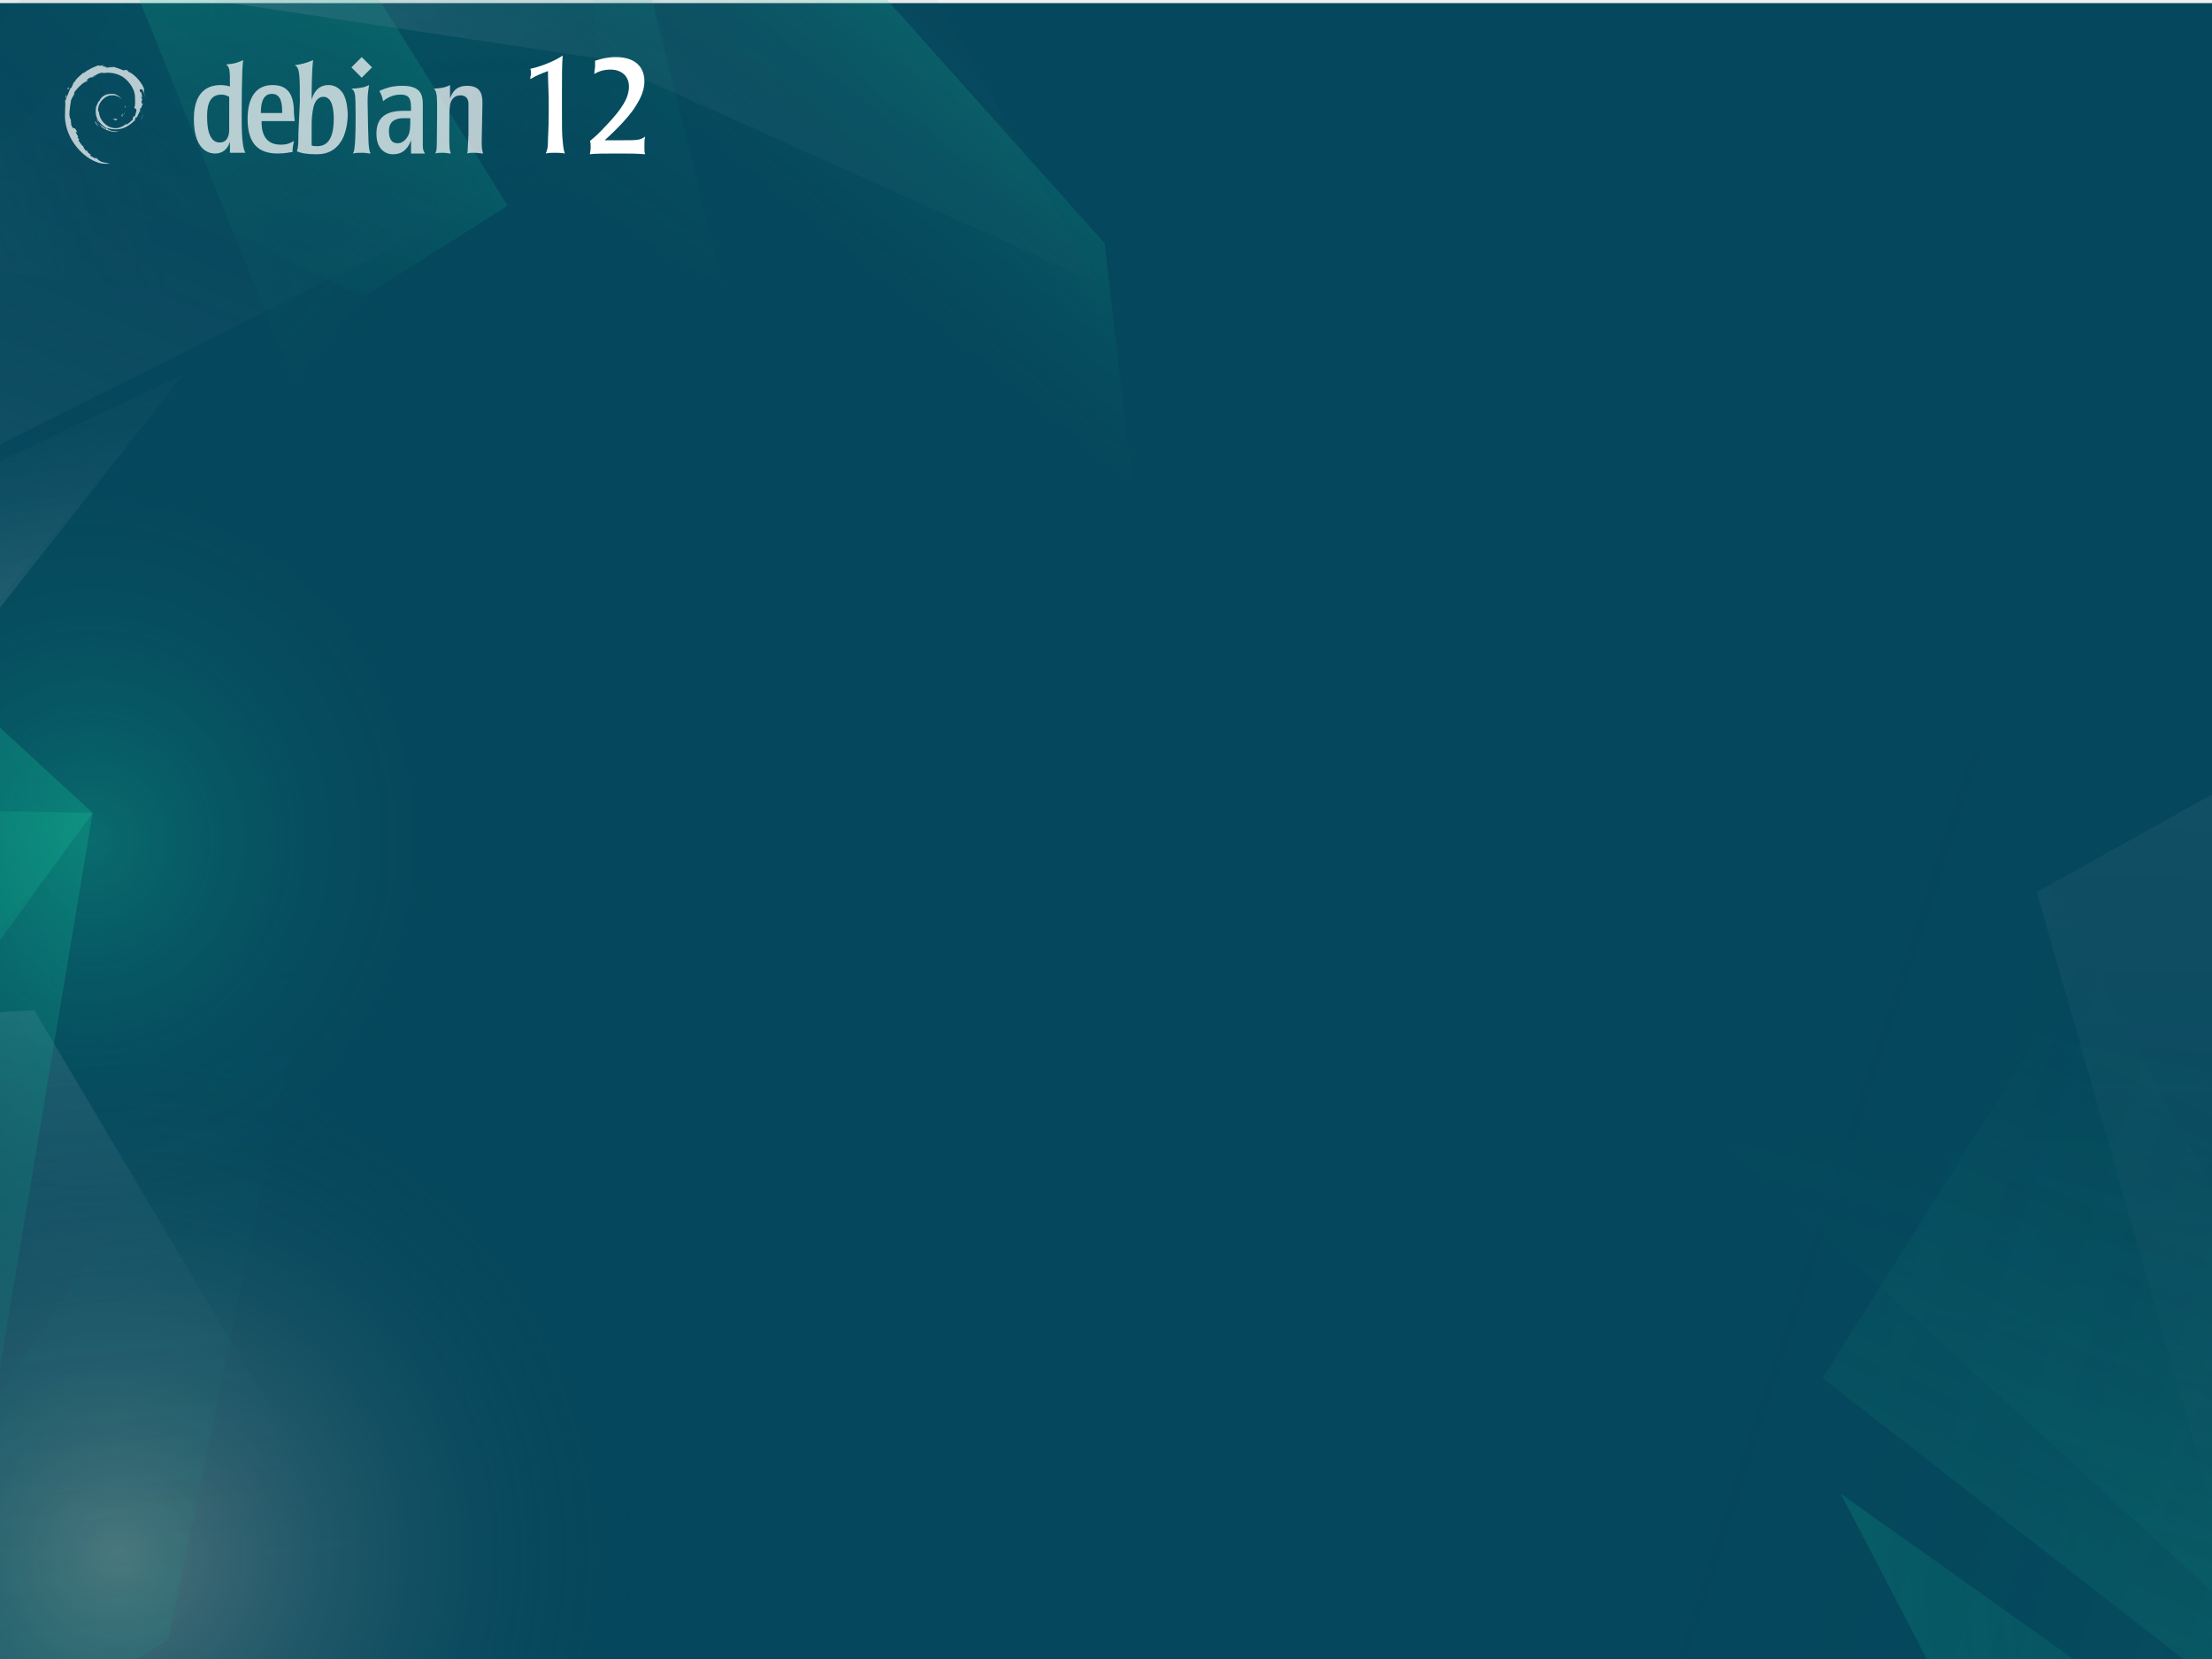
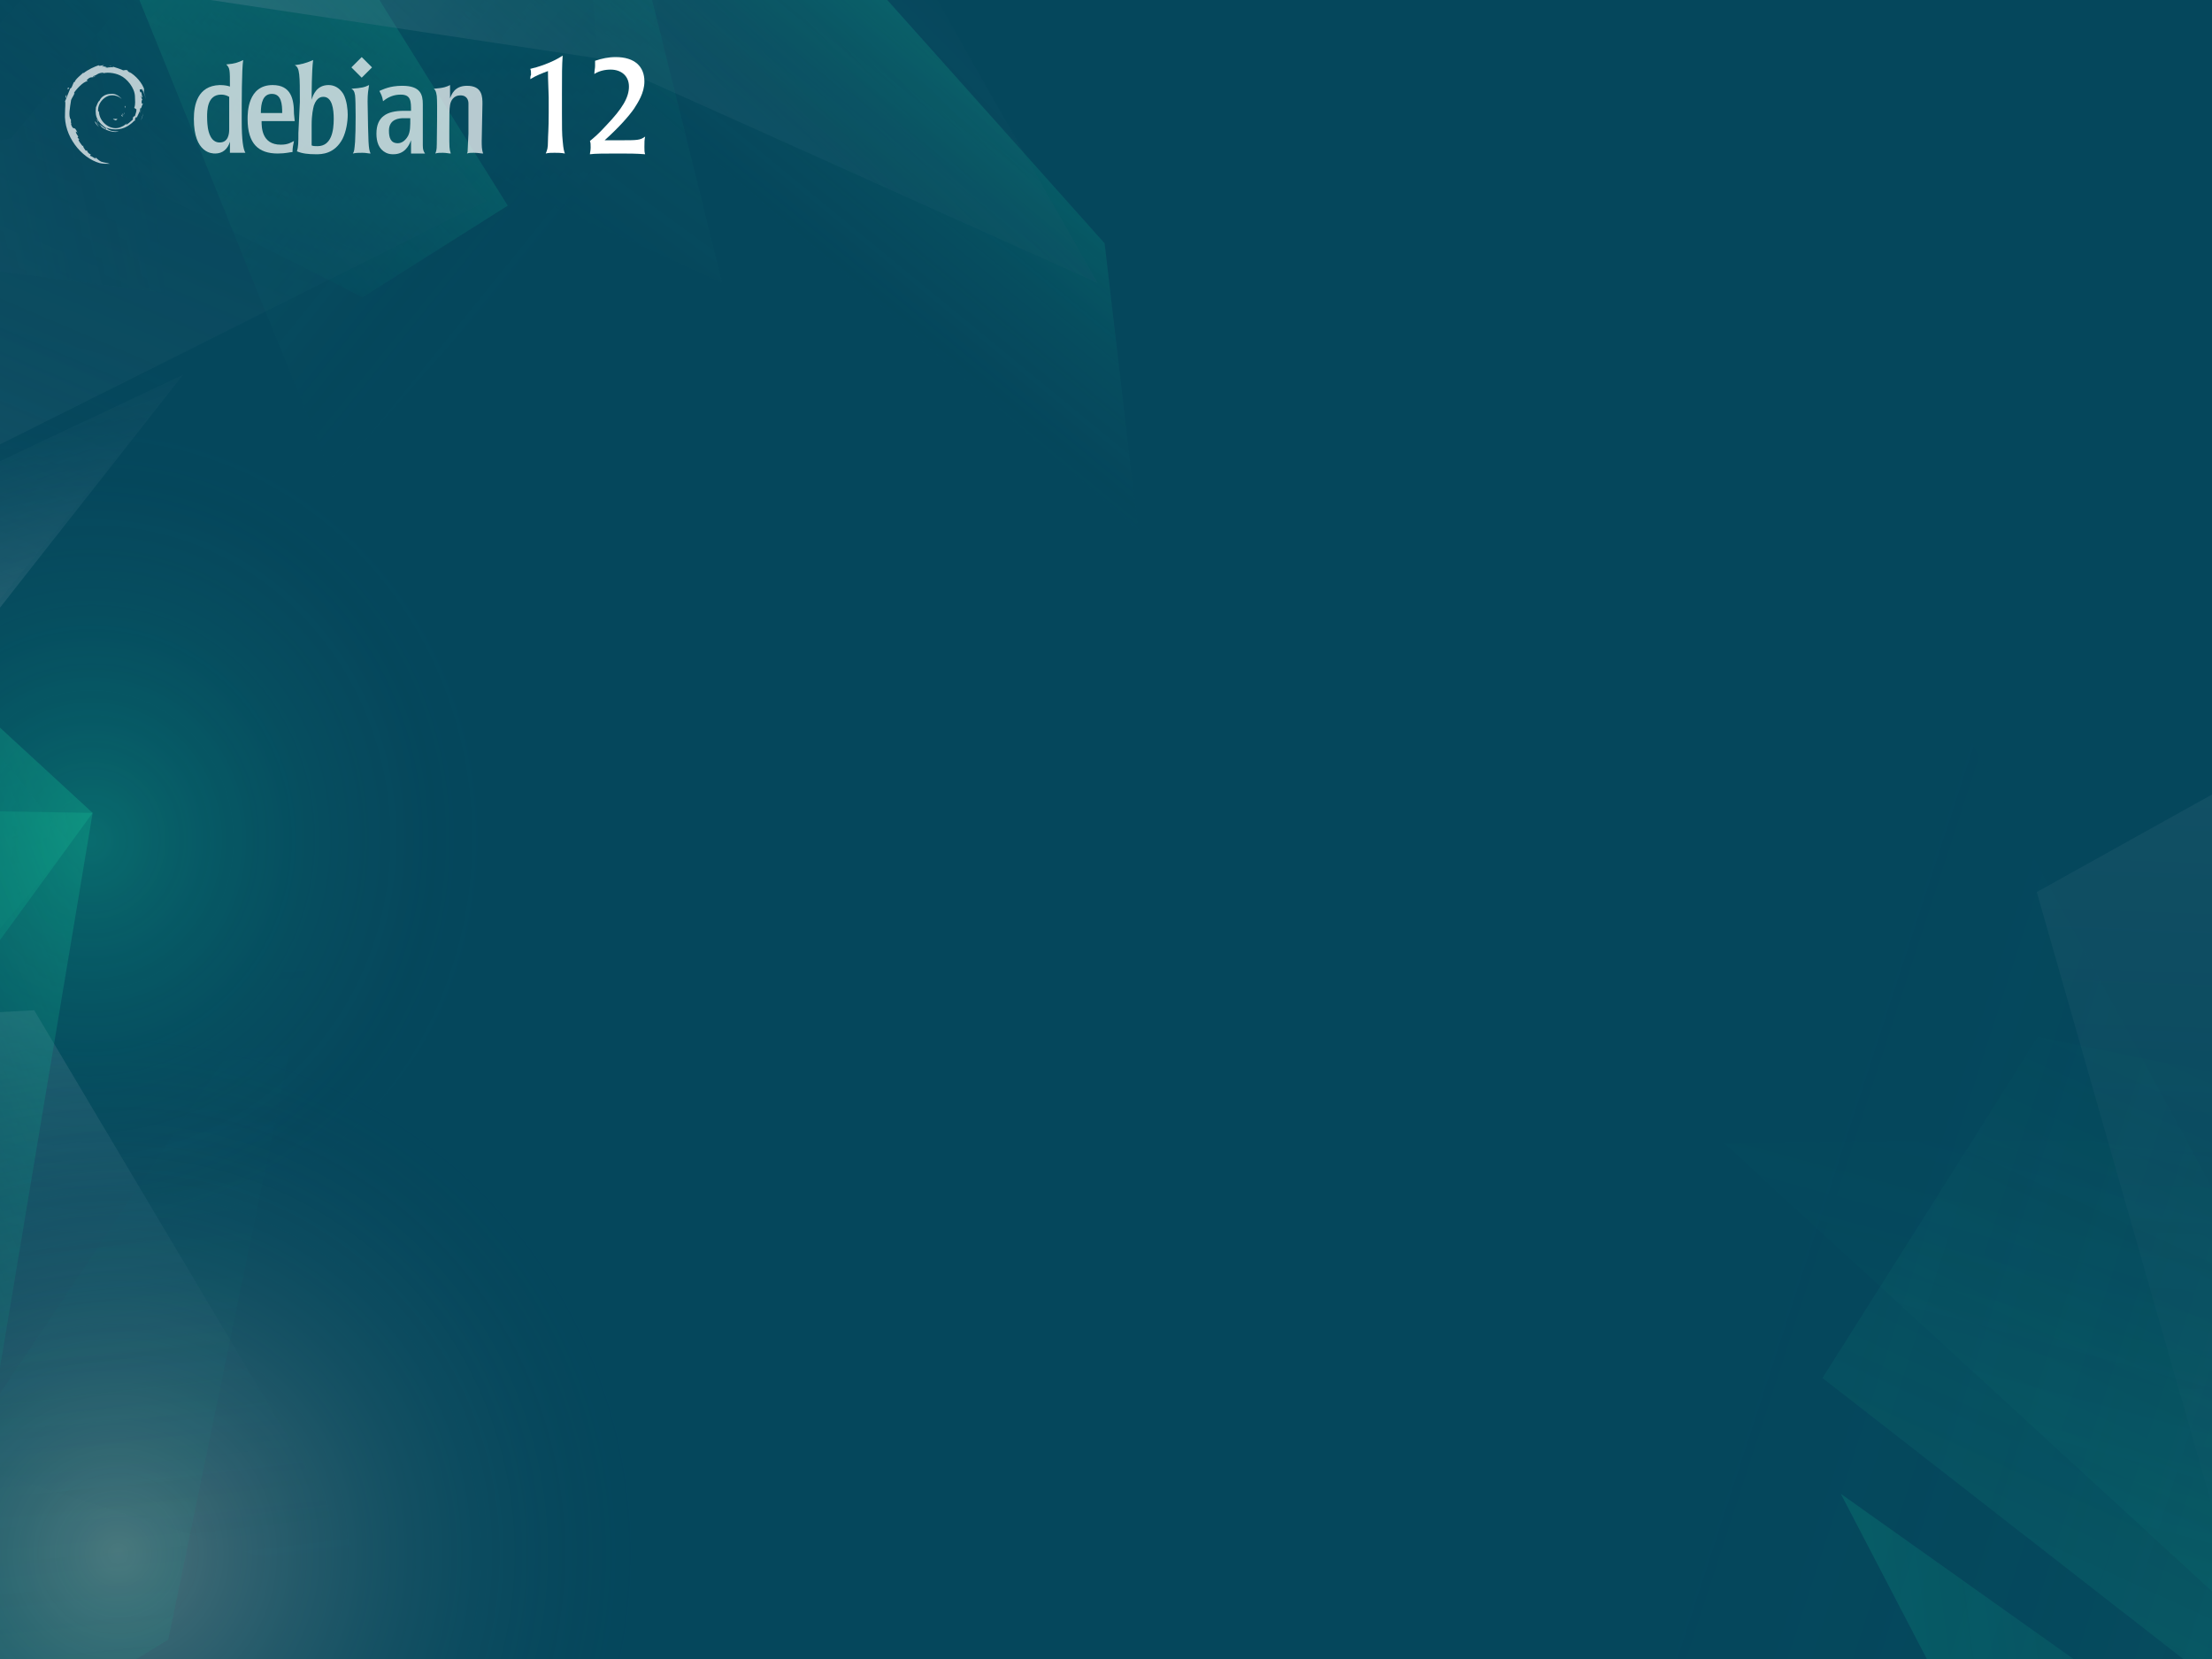
<svg xmlns="http://www.w3.org/2000/svg" xmlns:xlink="http://www.w3.org/1999/xlink" version="1.1" id="Calque_1" x="0px" y="0px" viewBox="0 0 640 480" xml:space="preserve" width="640" height="480">
  <defs id="defs299">
	
	
	
	
	
	
	
	
	
	
</defs>
  <style type="text/css" id="style2">
	.st0{clip-path:url(#SVGID_00000071542680988731292510000018439444353402814855_);fill:#05475C;}
	
		.st1{opacity:0.34;clip-path:url(#SVGID_00000085243690974273077900000011262416615712914086_);fill:url(#SVGID_00000072263354255047025890000013102887253426642863_);enable-background:new    ;}
	.st2{opacity:0.62;clip-path:url(#SVGID_00000139263100654146983480000006272638575328240532_);}
	.st3{opacity:0.34;fill:url(#SVGID_00000045611204893073885370000013269894862223475083_);enable-background:new    ;}
	.st4{opacity:0.34;fill:url(#SVGID_00000054236302322912223680000011333075200813354640_);enable-background:new    ;}
	.st5{opacity:0.34;fill:url(#SVGID_00000158735472467642101810000000793218095674454194_);enable-background:new    ;}
	.st6{opacity:0.34;fill:url(#SVGID_00000054970471622626129120000008582124000012569240_);enable-background:new    ;}
	.st7{opacity:0.34;fill:url(#SVGID_00000045617802322581885590000017117540530357481360_);enable-background:new    ;}
	.st8{opacity:0.34;fill:url(#SVGID_00000124133830351364159410000008068205573473757342_);enable-background:new    ;}
	.st9{opacity:0.34;fill:url(#SVGID_00000051346993954363826760000011407196415412533382_);enable-background:new    ;}
	.st10{opacity:0.34;fill:url(#SVGID_00000063623669021493640110000018074073609943828114_);enable-background:new    ;}
	.st11{opacity:0.34;fill:url(#SVGID_00000138556549459028127130000003696275348898269369_);enable-background:new    ;}
	.st12{opacity:0.34;fill:url(#SVGID_00000060004861970399718470000002238426018333512604_);enable-background:new    ;}
	.st13{opacity:0.34;fill:url(#SVGID_00000157994359395559826260000002190328101612711833_);enable-background:new    ;}
	.st14{opacity:0.34;fill:url(#SVGID_00000181060483116497177010000001648719923621255096_);enable-background:new    ;}
	.st15{opacity:0.34;fill:url(#SVGID_00000142167235154887979020000015085480388107477919_);enable-background:new    ;}
	.st16{opacity:0.34;fill:url(#SVGID_00000116947656910957083370000005132929159132619418_);enable-background:new    ;}
	.st17{opacity:0.34;fill:url(#SVGID_00000134969063157967053530000008838084406334665614_);enable-background:new    ;}
	
		.st18{opacity:0.12;clip-path:url(#SVGID_00000120519090003817143430000014751369527957968025_);fill:url(#SVGID_00000011004778891925810190000008121571088870855059_);enable-background:new    ;}
	
		.st19{opacity:0.12;clip-path:url(#SVGID_00000106111662013024606810000002717633970611550118_);fill:url(#SVGID_00000153683716182026096470000000023037524271700882_);enable-background:new    ;}
	
		.st20{opacity:0.12;clip-path:url(#SVGID_00000183956590612873169660000011894962313201843359_);fill:url(#SVGID_00000147220390516172396170000012946237539661199800_);enable-background:new    ;}
	
		.st21{opacity:0.12;clip-path:url(#SVGID_00000178191628775191767390000013712267012513785221_);fill:url(#SVGID_00000106146033874241472050000009689421648898431387_);enable-background:new    ;}
	
		.st22{opacity:0.12;clip-path:url(#SVGID_00000115510380845737719310000014559970347469282492_);fill:url(#SVGID_00000154425343835058534630000004520284171995681201_);enable-background:new    ;}
	
		.st23{opacity:0.12;clip-path:url(#SVGID_00000140704734525756634240000016841742932993985411_);fill:url(#SVGID_00000085238650639896445010000005588782577886782651_);enable-background:new    ;}
	.st24{clip-path:url(#SVGID_00000139981739315308956980000010868997781734064258_);}
	.st25{opacity:0.71;}
	.st26{fill:#FFFFFF;}
</style>
-   <g id="g12">
+   <g id="g12" transform="matrix(1,0,0,1.002021,0,-0.9811901)">
    <defs id="defs5">
      <rect id="SVGID_1_" y="0" width="640" height="484.6" x="0" />
    </defs>
    <clipPath id="SVGID_00000165221556703780916170000010866235547332093090_">
      <use xlink:href="#SVGID_1_" style="overflow:visible" id="use7" x="0" y="0" width="100%" height="100%" />
    </clipPath>
    <rect y="0.9" style="fill:#05475c" width="640" height="484.6" clip-path="url(#SVGID_00000165221556703780916170000010866235547332093090_)" id="rect10" x="0" />
  </g>
  <g id="g27">
    <defs id="defs15">
      <rect id="SVGID_00000069388754183686928800000004629736924644173729_" y="0" width="640" height="483.7" x="0" />
    </defs>
    <clipPath id="SVGID_00000155132189810832442100000017548490820549518009_">
      <use xlink:href="#SVGID_00000069388754183686928800000004629736924644173729_" style="overflow:visible" id="use17" x="0" y="0" width="100%" height="100%" />
    </clipPath>
    <radialGradient id="SVGID_00000051382217558699162500000002818355917924127389_" cx="67.32" cy="10279.84" r="301.8" gradientTransform="matrix(0.5,0,0,0.5,0.5399,-4690.42)" gradientUnits="userSpaceOnUse">
      <stop offset="0" style="stop-color:#DAC9BA" id="stop20" />
      <stop offset="1" style="stop-color:#05475C;stop-opacity:0" id="stop22" />
    </radialGradient>
    <circle style="opacity:0.34;fill:url(#SVGID_00000051382217558699162500000002818355917924127389_);enable-background:new" cx="34.2" cy="449.5" r="150.9" clip-path="url(#SVGID_00000155132189810832442100000017548490820549518009_)" id="circle25" />
  </g>
  <g id="g142">
    <defs id="defs30">
      <rect id="SVGID_00000124148156101187928870000002935036004658084790_" y="0" width="640" height="483.7" x="0" />
    </defs>
    <clipPath id="SVGID_00000009557460816904590930000007797994413251903375_">
      <use xlink:href="#SVGID_00000124148156101187928870000002935036004658084790_" style="overflow:visible" id="use32" x="0" y="0" width="100%" height="100%" />
    </clipPath>
    <g style="opacity:0.62" clip-path="url(#SVGID_00000009557460816904590930000007797994413251903375_)" id="g140">
      <radialGradient id="SVGID_00000070817965774873609210000009896994520112849083_" cx="-1719.893" cy="5956.866" r="113.8" gradientTransform="matrix(0.8642,0.5228,-0.5025,0.9115,4505.902,-4287.307)" gradientUnits="userSpaceOnUse">
        <stop offset="0" style="stop-color:#18F5B0" id="stop35" />
        <stop offset="1" style="stop-color:#05475C;stop-opacity:0" id="stop37" />
      </radialGradient>
      <ellipse style="opacity:0.34;fill:url(#SVGID_00000070817965774873609210000009896994520112849083_);enable-background:new" cx="26.8" cy="237.4" rx="113.8" ry="119.2" id="ellipse40" />
      <linearGradient id="SVGID_00000101795260509640636020000012437242171126501814_" gradientUnits="userSpaceOnUse" x1="2583.596" y1="-454.256" x2="2712.896" y2="-454.256" gradientTransform="matrix(-0.7151,0.699,-0.5383,-0.5506,1717.192,-2081.85)">
        <stop offset="0" style="stop-color:#18F5B0" id="stop42" />
        <stop offset="1" style="stop-color:#05475C;stop-opacity:0" id="stop44" />
      </linearGradient>
      <polygon style="opacity:0.34;fill:url(#SVGID_00000101795260509640636020000012437242171126501814_);enable-background:new" points="104.9,86 -16.5,24.6 56,-86.2 146.9,59.5 " id="polygon47" />
      <linearGradient id="SVGID_00000106859585145232098850000002955945112293633935_" gradientUnits="userSpaceOnUse" x1="178.072" y1="3684.518" x2="356.278" y2="3684.518" gradientTransform="matrix(0.7774,0.629,-0.629,0.7774,2201.909,-3021.494)">
        <stop offset="0" style="stop-color:#18F5B0" id="stop49" />
        <stop offset="1" style="stop-color:#05475C;stop-opacity:0" id="stop51" />
      </linearGradient>
      <polygon style="opacity:0.34;fill:url(#SVGID_00000106859585145232098850000002955945112293633935_);enable-background:new" points="118.4,-54.5 196.9,-28.1 181.1,42.5 96.2,138.1 39,-3.3 56,-86.2 " id="polygon54" />
      <linearGradient id="SVGID_00000169530912143375906700000000621875339329320109_" gradientUnits="userSpaceOnUse" x1="-6531.374" y1="1569.223" x2="-6201.43" y2="1569.223" gradientTransform="matrix(0.3915,-0.9202,0.9202,0.3915,1042.983,-6363.4)">
        <stop offset="0" style="stop-color:#AABDCB" id="stop56" />
        <stop offset="1" style="stop-color:#05475C;stop-opacity:0" id="stop58" />
      </linearGradient>
      <polygon style="opacity:0.34;fill:url(#SVGID_00000169530912143375906700000000621875339329320109_);enable-background:new" points="140.7,58.2 -175.4,216.3 -63.2,75.8 49,-46.8 " id="polygon61" />
      <linearGradient id="SVGID_00000045578667995824677480000012118072077176775348_" gradientUnits="userSpaceOnUse" x1="6759.1" y1="1273.737" x2="6901.831" y2="1273.737" gradientTransform="matrix(-0.3483,0.5724,-0.7648,-0.6285,3595.49,-3079.323)">
        <stop offset="0" style="stop-color:#18F5B0" id="stop63" />
        <stop offset="1" style="stop-color:#05475C;stop-opacity:0" id="stop65" />
      </linearGradient>
      <polygon style="opacity:0.34;fill:url(#SVGID_00000045578667995824677480000012118072077176775348_);enable-background:new" points="162.5,-105.5 319.6,70.4 329.3,153.4 173,16.9 " id="polygon68" />
      <linearGradient id="SVGID_00000132079007386204810610000001991809070636413312_" gradientUnits="userSpaceOnUse" x1="-3473.512" y1="1871.917" x2="-3272.817" y2="1871.917" gradientTransform="matrix(0.7151,-0.699,0.699,0.7151,1303.797,-3678.475)">
        <stop offset="0" style="stop-color:#AABDCB" id="stop70" />
        <stop offset="1" style="stop-color:#05475C;stop-opacity:0" id="stop72" />
      </linearGradient>
      <polygon style="opacity:0.34;fill:url(#SVGID_00000132079007386204810610000001991809070636413312_);enable-background:new" points="200,-125.7 317.6,81.9 173,16.9 39,-3.3 107.6,-47.4 " id="polygon75" />
      <linearGradient id="SVGID_00000165940415883816199490000002652170903267179168_" gradientUnits="userSpaceOnUse" x1="4172.024" y1="945.669" x2="4326.376" y2="945.669" gradientTransform="matrix(-0.5898,0.8076,-0.8076,-0.5898,3412.541,-2898.332)">
        <stop offset="0" style="stop-color:#18F5B0" id="stop77" />
        <stop offset="1" style="stop-color:#05475C;stop-opacity:0" id="stop79" />
      </linearGradient>
      <polygon style="opacity:0.34;fill:url(#SVGID_00000165940415883816199490000002652170903267179168_);enable-background:new" points="209,81.9 154.1,56.9 3.2,-30.7 162.5,-105.5 " id="polygon82" />
      <linearGradient id="SVGID_00000079460277199837384410000007256434529950953905_" gradientUnits="userSpaceOnUse" x1="-5700.852" y1="-3731.878" x2="-5460.108" y2="-3731.878" gradientTransform="matrix(-0.2682,-0.9634,1.0501,-0.2924,2347.929,-6172.313)">
        <stop offset="0" style="stop-color:#18F5B0" id="stop84" />
        <stop offset="1" style="stop-color:#05475C;stop-opacity:0" id="stop86" />
      </linearGradient>
      <polygon style="opacity:0.34;fill:url(#SVGID_00000079460277199837384410000007256434529950953905_);enable-background:new" points="-134,300.3 -44.9,162 20.4,244.3 -142.9,439.2 " id="polygon89" />
      <linearGradient id="SVGID_00000096769642374833351560000001367799226074404744_" gradientUnits="userSpaceOnUse" x1="5079.205" y1="-3976.731" x2="5331.474" y2="-3976.731" gradientTransform="matrix(-0.9257,0.3783,-0.3783,-0.9257,3221.536,-5374.097)">
        <stop offset="0" style="stop-color:#18F5B0" id="stop91" />
        <stop offset="1" style="stop-color:#05475C;stop-opacity:0" id="stop93" />
      </linearGradient>
      <polygon style="opacity:0.34;fill:url(#SVGID_00000096769642374833351560000001367799226074404744_);enable-background:new" points="-63.8,359.6 -137.5,401 -195.5,358.1 -215.7,220.3 -17.3,194.6 26.8,235.2 " id="polygon96" />
      <linearGradient id="SVGID_00000029728178370301967340000011235284565816107184_" gradientUnits="userSpaceOnUse" x1="-9159.013" y1="-5494.31" x2="-8863.603" y2="-5494.31" gradientTransform="matrix(-0.2347,-0.2596,0.879,-0.2953,2621.828,-3787.293)">
        <stop offset="0" style="stop-color:#AABDCB" id="stop98" />
        <stop offset="1" style="stop-color:#05475C;stop-opacity:0" id="stop100" />
      </linearGradient>
      <polygon style="opacity:0.34;fill:url(#SVGID_00000029728178370301967340000011235284565816107184_);enable-background:new" points="-16.5,196.8 -192.8,291.1 -175.4,216.3 53,108.4 " id="polygon103" />
      <linearGradient id="SVGID_00000161595143950144110780000017925993887690476720_" gradientUnits="userSpaceOnUse" x1="5745.105" y1="2944.087" x2="6341.534" y2="2944.087" gradientTransform="matrix(0.1765,0.3022,-0.9209,0.1087,1598.376,-1774.405)">
        <stop offset="0" style="stop-color:#AABDCB" id="stop105" />
        <stop offset="1" style="stop-color:#05475C;stop-opacity:0" id="stop107" />
      </linearGradient>
      <polygon style="opacity:0.34;fill:url(#SVGID_00000161595143950144110780000017925993887690476720_);enable-background:new" points="-134,300.3 9.9,292.3 110.4,461.4 -145.2,381 " id="polygon110" />
      <linearGradient id="SVGID_00000083799099488186877740000001427691366751589030_" gradientUnits="userSpaceOnUse" x1="-6531.374" y1="1531.231" x2="-6342.674" y2="1531.231" gradientTransform="matrix(0.3915,-0.9202,0.9202,0.3915,1042.983,-6363.4)">
        <stop offset="0" style="stop-color:#AABDCB" id="stop112" />
        <stop offset="1" style="stop-color:#05475C;stop-opacity:0" id="stop114" />
      </linearGradient>
      <polygon style="opacity:0.34;fill:url(#SVGID_00000083799099488186877740000001427691366751589030_);enable-background:new" points="53,108.4 -17.3,194.6 -175.4,216.3 -126.2,62.5 " id="polygon117" />
      <radialGradient id="SVGID_00000062186679139829515360000008929432546328608678_" cx="-3802.375" cy="-2018.922" r="119.51" gradientTransform="matrix(1,0,0,-1,0,-3076.84)" gradientUnits="userSpaceOnUse">
        <stop offset="0" style="stop-color:#18F5B0" id="stop119" />
        <stop offset="1" style="stop-color:#05475C;stop-opacity:0" id="stop121" />
      </radialGradient>
      <ellipse style="opacity:0.34;fill:url(#SVGID_00000062186679139829515360000008929432546328608678_);enable-background:new" cx="96.2" cy="13.7" rx="119.5" ry="125.2" id="ellipse124" />
      <linearGradient id="SVGID_00000024690754393631733010000011044239768892776096_" gradientUnits="userSpaceOnUse" x1="5079.205" y1="-4032.742" x2="5272.642" y2="-4032.742" gradientTransform="matrix(-0.9257,0.3783,-0.3783,-0.9257,3221.536,-5374.097)">
        <stop offset="0" style="stop-color:#18F5B0" id="stop126" />
        <stop offset="1" style="stop-color:#05475C;stop-opacity:0" id="stop128" />
      </linearGradient>
      <polygon style="opacity:0.34;fill:url(#SVGID_00000024690754393631733010000011044239768892776096_);enable-background:new" points="-63.8,359.6 -127,370.2 -147.1,232.3 26.8,235.2 -5.4,428 " id="polygon131" />
      <linearGradient id="SVGID_00000050656969083910025690000008598441663246236579_" gradientUnits="userSpaceOnUse" x1="-2724.929" y1="3967.876" x2="-2549.892" y2="3967.876" gradientTransform="matrix(0.9797,-0.2004,0.2004,0.9797,1750.778,-4358.549)">
        <stop offset="0" style="stop-color:#AABDCB" id="stop133" />
        <stop offset="1" style="stop-color:#05475C;stop-opacity:0" id="stop135" />
      </linearGradient>
      <polygon style="opacity:0.34;fill:url(#SVGID_00000050656969083910025690000008598441663246236579_);enable-background:new" points="47.6,84.7 -126.2,62.5 3.2,40 39,-3.3 " id="polygon138" />
    </g>
  </g>
  <g id="g157">
    <defs id="defs145">
      <rect id="SVGID_00000031195912240633887000000004079428614401632700_" y="0" width="640" height="483.7" x="0" />
    </defs>
    <clipPath id="SVGID_00000151507511927978965780000002387878401372756407_">
      <use xlink:href="#SVGID_00000031195912240633887000000004079428614401632700_" style="overflow:visible" id="use147" x="0" y="0" width="100%" height="100%" />
    </clipPath>
    <linearGradient id="SVGID_00000033359048294171688790000000775581327429353636_" gradientUnits="userSpaceOnUse" x1="-6938.33" y1="1131.651" x2="-6649.232" y2="1131.651" gradientTransform="matrix(0.4172,-0.9088,0.9088,0.4172,2531.265,-6215.465)">
      <stop offset="0" style="stop-color:#18F5B0" id="stop150" />
      <stop offset="1" style="stop-color:#05475C;stop-opacity:0" id="stop152" />
    </linearGradient>
    <polygon style="opacity:0.12;fill:url(#SVGID_00000033359048294171688790000000775581327429353636_);enable-background:new" points="589.6,300 943.4,371.9 840.8,642.9 527.3,398.7 " clip-path="url(#SVGID_00000151507511927978965780000002387878401372756407_)" id="polygon155" />
  </g>
  <g id="g172">
    <defs id="defs160">
      <rect id="SVGID_00000130622640253779499030000006957545591170167218_" y="0" width="640" height="483.7" x="0" />
    </defs>
    <clipPath id="SVGID_00000038377279451847958660000013948159711101587628_">
      <use xlink:href="#SVGID_00000130622640253779499030000006957545591170167218_" style="overflow:visible" id="use162" x="0" y="0" width="100%" height="100%" />
    </clipPath>
    <linearGradient id="SVGID_00000073712156955919745150000018014436835206889603_" gradientUnits="userSpaceOnUse" x1="58.76" y1="-5871.887" x2="421.164" y2="-5871.887" gradientTransform="matrix(-0.9511,-0.3089,0.3089,-0.9511,2700.223,-5034.028)">
      <stop offset="0" style="stop-color:#18F5B0" id="stop165" />
      <stop offset="1" style="stop-color:#05475C;stop-opacity:0" id="stop167" />
    </linearGradient>
    <polygon style="opacity:0.12;fill:url(#SVGID_00000073712156955919745150000018014436835206889603_);enable-background:new" points="617.8,645.3 474.6,667.4 465.9,494.1 559.4,194.1 708.5,470.8 807.8,602.5 " clip-path="url(#SVGID_00000038377279451847958660000013948159711101587628_)" id="polygon170" />
  </g>
  <g id="g187">
    <defs id="defs175">
      <rect id="SVGID_00000118376838458325678060000015855036868445107350_" y="0" width="640" height="483.7" x="0" />
    </defs>
    <clipPath id="SVGID_00000110459491631553875290000010150341677443506576_">
      <use xlink:href="#SVGID_00000118376838458325678060000015855036868445107350_" style="overflow:visible" id="use177" x="0" y="0" width="100%" height="100%" />
    </clipPath>
    <linearGradient id="SVGID_00000103971786709948536080000001973379522257999801_" gradientUnits="userSpaceOnUse" x1="2613.928" y1="4164.149" x2="3052.942" y2="4164.149" gradientTransform="matrix(-0.03594599,0.9994,-0.9994,-0.03594599,4979.091,-2328.887)">
      <stop offset="0" style="stop-color:#AABDCB" id="stop180" />
      <stop offset="1" style="stop-color:#05475C;stop-opacity:0" id="stop182" />
    </linearGradient>
    <polygon style="opacity:0.12;fill:url(#SVGID_00000103971786709948536080000001973379522257999801_);enable-background:new" points="589.3,258.1 807.2,136.8 847.9,280.8 678.8,571.5 " clip-path="url(#SVGID_00000110459491631553875290000010150341677443506576_)" id="polygon185" />
  </g>
  <g id="g202">
    <defs id="defs190">
      <rect id="SVGID_00000116237745612361073240000006150465265803419285_" y="0" width="640" height="483.7" x="0" />
    </defs>
    <clipPath id="SVGID_00000145058946190271890110000017138466978116788627_">
      <use xlink:href="#SVGID_00000116237745612361073240000006150465265803419285_" style="overflow:visible" id="use192" x="0" y="0" width="100%" height="100%" />
    </clipPath>
    <linearGradient id="SVGID_00000030448420059369570490000000840399102467860385_" gradientUnits="userSpaceOnUse" x1="-5329.144" y1="523.466" x2="-5071.44" y2="523.466" gradientTransform="matrix(0.2612,-0.9653,0.9653,0.2612,1525.563,-4714.748)">
      <stop offset="0" style="stop-color:#18F5B0" id="stop195" />
      <stop offset="1" style="stop-color:#05475C;stop-opacity:0" id="stop197" />
    </linearGradient>
    <polygon style="opacity:0.12;fill:url(#SVGID_00000030448420059369570490000000840399102467860385_);enable-background:new" points="498.9,330.8 602.4,329.8 896,368.8 803.7,610.8 " clip-path="url(#SVGID_00000145058946190271890110000017138466978116788627_)" id="polygon200" />
  </g>
  <g id="g217">
    <defs id="defs205">
      <rect id="SVGID_00000101074714170627461240000013138533359750141568_" y="0" width="640" height="483.7" x="0" />
    </defs>
    <clipPath id="SVGID_00000116914092487373798290000001093053265067242669_">
      <use xlink:href="#SVGID_00000101074714170627461240000013138533359750141568_" style="overflow:visible" id="use207" x="0" y="0" width="100%" height="100%" />
    </clipPath>
    <linearGradient id="SVGID_00000017477945025455821640000013403267416503434134_" gradientUnits="userSpaceOnUse" x1="1120.393" y1="2872.018" x2="1397.709" y2="2872.018" gradientTransform="matrix(0.9919,-0.1269,0.1269,0.9919,-926.962,-2147.631)">
      <stop offset="0" style="stop-color:#18F5B0" id="stop210" />
      <stop offset="1" style="stop-color:#05475C;stop-opacity:0" id="stop212" />
    </linearGradient>
    <polygon style="opacity:0.12;fill:url(#SVGID_00000017477945025455821640000013403267416503434134_);enable-background:new" points="840.1,650.5 630.1,619.4 532.6,432.2 " clip-path="url(#SVGID_00000116914092487373798290000001093053265067242669_)" id="polygon215" />
  </g>
  <g id="g232">
    <defs id="defs220">
      <rect id="SVGID_00000003815786949138481970000001745649588036378536_" y="0" width="640" height="483.7" x="0" />
    </defs>
    <clipPath id="SVGID_00000052802962437109526920000015325253674162927752_">
      <use xlink:href="#SVGID_00000003815786949138481970000001745649588036378536_" style="overflow:visible" id="use222" x="0" y="0" width="100%" height="100%" />
    </clipPath>
    <linearGradient id="SVGID_00000175296180110522475230000004885647257872674460_" gradientUnits="userSpaceOnUse" x1="-4937.002" y1="-1044.081" x2="-4651.346" y2="-1044.081" gradientTransform="matrix(-0.09480336,-0.9955,0.9955,-0.09480336,573.8284,-4451.933)">
      <stop offset="0" style="stop-color:#18F5B0" id="stop225" />
      <stop offset="1" style="stop-color:#05475C;stop-opacity:0" id="stop227" />
    </linearGradient>
    <polygon style="opacity:0.12;fill:url(#SVGID_00000175296180110522475230000004885647257872674460_);enable-background:new" points="91.6,266.4 48.7,474.4 -113.7,572.9 " clip-path="url(#SVGID_00000052802962437109526920000015325253674162927752_)" id="polygon230" />
  </g>
  <g id="g292" transform="matrix(2.130031,0,0,2.130031,-8.451195,-952.4366)">
    <defs id="defs235">
      <rect id="SVGID_00000105414853600283290720000017360153226701225652_" y="0" width="640" height="483.7" x="0" />
    </defs>
    <clipPath id="SVGID_00000065040548837432246740000015681463041764845981_">
      <use xlink:href="#SVGID_00000105414853600283290720000017360153226701225652_" style="overflow:visible" id="use237" x="0" y="0" width="100%" height="100%" />
    </clipPath>
    <g clip-path="url(#SVGID_00000065040548837432246740000015681463041764845981_)" id="g290">
      <g class="st25" id="g264">
        <path class="st26" d="m 19.4,463.3 c -0.2,0 0,0.1 0.3,0.2 0.1,-0.1 0.2,-0.1 0.2,-0.2 -0.1,0 -0.3,0 -0.5,0" id="path240" />
        <path class="st26" d="m 20.6,463 c 0.1,-0.2 0.2,-0.4 0.3,-0.6 0,0.1 -0.1,0.3 -0.2,0.4 -0.4,0.3 0,-0.2 0,-0.3 -0.5,0.6 -0.1,0.3 -0.1,0.5" id="path242" />
        <path class="st26" d="m 21,461.8 c 0,-0.4 -0.1,-0.3 -0.1,-0.1 0.1,0 0.1,0.3 0.1,0.1" id="path244" />
        <path class="st26" d="m 18.5,456.3 c 0.1,0 0.3,0 0.2,0.1 0.2,-0.1 0.2,-0.1 -0.2,-0.1" id="path246" />
        <path class="st26" d="m 18.8,456.4 v 0 0 0" id="path248" />
        <path class="st26" d="m 22.5,462 c 0,0.4 -0.1,0.5 -0.2,0.9 l -0.2,0.1 c -0.2,0.3 0,0.2 -0.1,0.4 -0.2,0.2 -0.8,0.7 -0.9,0.7 -0.1,0 0.1,-0.1 0.1,-0.2 -0.3,0.2 -0.3,0.3 -0.8,0.5 v 0 c -1.3,0.6 -3,-0.6 -3,-2.2 0,0.1 0,0.1 -0.1,0.1 -0.1,-0.8 0.4,-1.6 1.1,-2 0.7,-0.4 1.6,-0.2 2.1,0.3 -0.3,-0.4 -0.9,-0.8 -1.5,-0.7 -0.7,0 -1.3,0.4 -1.5,0.9 -0.3,0.2 -0.4,0.8 -0.5,0.9 -0.2,1.5 0.4,2.1 1.3,2.8 0.2,0.1 0,0.1 0.1,0.2 -0.3,-0.2 -0.6,-0.4 -0.9,-0.7 0.1,0.2 0.3,0.4 0.4,0.5 -0.3,-0.1 -0.7,-0.7 -0.8,-0.8 0.5,0.9 2.1,1.6 3,1.3 -0.4,0 -0.9,0 -1.3,-0.2 -0.2,-0.1 -0.4,-0.3 -0.4,-0.3 1.1,0.4 2.3,0.3 3.3,-0.5 0.3,-0.2 0.5,-0.5 0.6,-0.5 -0.1,0.2 0,0.1 -0.1,0.2 0.3,-0.4 -0.1,-0.2 0.3,-0.7 l 0.1,0.2 c -0.1,-0.3 0.4,-0.7 0.4,-1.3 0.1,-0.2 0.1,0.2 0,0.6 0.2,-0.4 0,-0.5 0.1,-0.8 0,0.1 0.1,0.2 0.1,0.4 -0.1,-0.4 0.1,-0.7 0.2,-0.9 -0.1,0 -0.2,0.2 -0.2,-0.3 0,-0.2 0.1,-0.1 0.1,-0.2 0,0 -0.1,-0.2 -0.2,-0.5 0,-0.1 0.1,0.2 0.2,0.2 0,-0.2 -0.1,-0.4 -0.1,-0.6 -0.2,-0.4 -0.1,0.1 -0.2,-0.2 -0.2,-0.6 0.2,-0.1 0.2,-0.4 0.3,0.4 0.5,1.1 0.6,1.4 -0.1,-0.3 -0.2,-0.7 -0.3,-1 0.1,0 -0.1,-0.7 0.1,-0.2 -0.3,-1 -1.2,-2 -2.1,-2.5 0.1,0.1 0.2,0.2 0.2,0.2 -0.4,-0.3 -0.4,-0.3 -0.4,-0.4 -0.3,-0.1 -0.4,0 -0.6,0 -0.7,-0.3 -0.8,-0.3 -1.4,-0.5 v 0.1 c -0.4,-0.1 -0.5,0.1 -1,0 0,0 0.1,-0.1 0.3,-0.1 -0.4,0.1 -0.4,-0.1 -0.8,0 0.1,-0.1 0.2,-0.1 0.3,-0.2 -0.3,0 -0.8,0.2 -0.7,0 -0.6,0.2 -1.5,0.6 -2.1,1.1 V 457 c -0.3,0.3 -1.1,0.9 -1.2,1.3 H 14 c -0.1,0.2 -0.2,0.5 -0.3,0.7 -0.2,0.3 -0.3,0.1 -0.2,0.2 -0.3,0.7 -0.5,1.3 -0.7,1.7 0.1,0.2 0,0.9 0,1.6 -0.2,3.1 2.2,6.1 4.7,6.8 0.4,0.1 0.9,0.1 1.4,0.1 -0.6,-0.2 -0.6,-0.1 -1.2,-0.3 -0.4,-0.2 -0.5,-0.4 -0.8,-0.6 l 0.1,0.2 c -0.5,-0.2 -0.3,-0.2 -0.8,-0.4 l 0.1,-0.2 c -0.2,0 -0.5,-0.3 -0.5,-0.5 h -0.2 c -0.2,-0.3 -0.4,-0.5 -0.3,-0.7 l -0.1,0.1 c -0.1,-0.1 -0.9,-1.1 -0.4,-0.9 -0.1,-0.1 -0.2,-0.1 -0.3,-0.3 l 0.1,-0.1 c -0.2,-0.3 -0.4,-0.6 -0.3,-0.7 0.1,0.1 0.2,0.2 0.2,0.2 C 14,464 14,465.1 13.6,464 h 0.1 c -0.1,-0.1 -0.1,-0.2 -0.1,-0.3 v -0.3 c -0.4,-0.4 -0.1,-1.8 0,-2.5 0,-0.3 0.3,-0.6 0.5,-1.1 H 14 c 0.2,-0.4 1.3,-1.6 1.8,-1.6 0.2,-0.3 0,0 -0.1,-0.1 0.5,-0.6 0.7,-0.4 1.1,-0.5 0.4,-0.2 -0.3,0.1 -0.2,-0.1 0.7,-0.2 0.5,-0.4 1.4,-0.5 0.1,0.1 -0.2,0.1 -0.3,0.2 0.6,-0.3 1.8,-0.2 2.6,0.2 0.9,0.4 2,1.7 2,2.9 v 0 c 0,0.5 0.1,1 -0.1,1.5 l 0.3,0.2" id="path250" />
        <path class="st26" d="m 16.9,463.6 v 0.2 c 0.1,0.2 0.3,0.4 0.5,0.6 -0.2,-0.3 -0.3,-0.4 -0.5,-0.8" id="path252" />
        <path class="st26" d="m 17.3,463.6 c -0.1,-0.1 -0.1,-0.2 -0.2,-0.3 0,0.2 0.2,0.3 0.2,0.5 v -0.2" id="path254" />
        <path class="st26" d="m 23.5,462.2 v 0 c -0.1,0.5 -0.2,0.9 -0.4,1.3 0.1,-0.3 0.3,-0.8 0.4,-1.3" id="path256" />
        <path class="st26" d="m 18.6,456.2 c 0.2,-0.1 0.4,0 0.5,-0.1 -0.2,0 -0.4,0.1 -0.5,0.1 v 0" id="path258" />
        <path class="st26" d="m 13.2,459 c 0,0.3 -0.2,0.4 0.1,0.2 0.2,-0.3 -0.1,0 -0.1,-0.2" id="path260" />
        <path class="st26" d="m 12.9,460.5 c 0.1,-0.2 0.1,-0.3 0.1,-0.5 -0.2,0.3 -0.1,0.4 -0.1,0.5" id="path262" />
      </g>
      <g id="g288">
        <g class="st25" id="g280">
          <path class="st26" d="m 35.1,461.3 c 0,0 0,2.7 0,3.4 0,0.6 -0.1,1.8 -1.3,1.8 -1.2,0 -1.5,-1.4 -1.6,-2 -0.1,-0.7 -0.1,-1.3 -0.1,-1.5 0,-0.8 0,-3 1.9,-3 0.6,0 0.9,0.2 1.1,0.3 z m -4.8,2 c 0,4.7 2.5,4.7 2.9,4.7 1,0 1.7,-0.6 2,-1.6 v 1.5 c 0.3,0 0.6,0 1.2,0 0.2,0 0.3,0 0.5,0 0.1,0 0.3,0 0.4,0 -0.3,-0.5 -0.5,-1.7 -0.5,-4.4 0,-2.5 0,-6.9 0.2,-8.2 -0.6,0.3 -1.1,0.5 -2.3,0.6 0.5,0.5 0.5,0.7 0.5,3 -0.3,-0.1 -0.7,-0.2 -1.4,-0.2 -3,0.1 -3.5,2.7 -3.5,4.6" id="path266" />
          <path class="st26" d="m 39.4,462.5 c 0,-1.4 0.3,-2.6 1.5,-2.6 1.3,0 1.4,1.4 1.4,2.6 z m 4.5,0.1 c 0,-2 -0.4,-3.9 -2.9,-3.9 -3.4,0 -3.4,3.8 -3.4,4.6 0,3.4 1.5,4.7 4.1,4.7 1.1,0 1.7,-0.2 2,-0.2 0,-0.6 0.1,-1 0.2,-1.5 -0.4,0.2 -0.8,0.5 -1.8,0.5 -2.6,0 -2.6,-2.4 -2.6,-3.2 H 44 l -0.1,-1" id="path268" />
          <path class="st26" d="m 49.3,463.3 c 0,1.6 -0.3,3.7 -2.2,3.7 -0.3,0 -0.6,0 -0.8,-0.1 0,-0.6 0,-1.6 0,-2.8 0,-1.4 0.2,-2.2 0.3,-2.6 0.4,-1.2 1.1,-1.2 1.3,-1.2 1.2,0 1.4,1.7 1.4,3 z m -4.8,1.9 c 0,1.2 0,1.9 -0.2,2.5 0.7,0.3 1.5,0.4 2.6,0.4 0.7,0 2.5,0 3.6,-2.1 0.5,-1 0.7,-2.3 0.7,-3.3 0,-0.6 -0.1,-1.9 -0.6,-2.8 -0.5,-0.8 -1.2,-1.2 -2,-1.2 -1.6,0 -2.1,1.3 -2.3,2 0,-0.9 0,-3.8 0.2,-5.4 -1.1,0.5 -1.8,0.6 -2.5,0.7 0.7,0.3 0.7,1.4 0.7,5 l -0.2,4.2" id="path270" />
          <path class="st26" d="m 54.3,468 c -0.3,0 -0.6,-0.1 -1.1,-0.1 -0.5,0 -0.9,0 -1.3,0.1 0.2,-0.3 0.2,-0.5 0.3,-1.6 0.1,-1.5 0.1,-5.5 0,-6.3 -0.1,-0.6 -0.2,-0.7 -0.5,-0.9 1.4,-0.1 1.8,-0.2 2.4,-0.5 -0.1,0.7 -0.2,1.1 -0.2,2.2 0.1,5.8 0.1,6.4 0.4,7.1" id="path272" />
          <path class="st26" d="m 59.7,463.2 c 0,1.1 0,1.8 -0.3,2.4 -0.4,0.7 -0.9,1 -1.4,1 -1,0 -1.2,-0.8 -1.2,-1.7 0,-1.6 1.4,-1.7 2,-1.7 z m -4.6,2.1 c 0,1.1 0.3,2.1 1.3,2.6 0.4,0.2 0.8,0.2 1,0.2 1.5,0 2.1,-1.1 2.4,-1.9 0,0.7 0,1.2 0,1.8 0.3,0 0.6,0 1.1,0 0.3,0 0.6,0 0.8,0 -0.2,-0.3 -0.3,-0.5 -0.3,-1.1 0,-0.6 0,-1.3 0,-2.2 v -3.4 c 0,-1.3 -0.3,-2.5 -2.8,-2.5 -1.7,0 -2.6,0.5 -3.1,0.7 0.2,0.4 0.4,0.7 0.5,1.4 0.7,-0.6 1.5,-0.9 2.4,-0.9 1.4,0 1.4,0.9 1.4,2.2 -0.3,0 -0.6,0 -1,0 -2.3,0 -3.7,0.8 -3.7,3.1" id="path274" />
          <path class="st26" d="m 69.4,466.3 c 0,0.6 0,1.2 0.2,1.7 -0.4,0 -0.6,-0.1 -1.3,-0.1 -0.4,0 -0.6,0 -0.9,0.1 0.1,-0.2 0.1,-0.3 0.1,-0.6 0,-0.4 0.1,-1.7 0.1,-2.1 v -1.8 c 0,-0.8 0,-1.9 0,-2.3 0,-0.3 -0.1,-1.1 -1.1,-1.1 -0.9,0 -1.3,0.7 -1.4,1.3 -0.1,0.6 -0.1,1.2 -0.1,3.7 0,2.1 0,2.3 0.2,2.9 -0.3,0 -0.6,-0.1 -1.1,-0.1 -0.4,0 -0.7,0 -1,0.1 0.1,-0.3 0.2,-0.4 0.2,-1.3 0,-0.9 0.1,-5.4 0,-6.5 -0.1,-0.7 -0.2,-0.8 -0.4,-1 1.4,-0.1 1.8,-0.3 2.2,-0.5 v 1.8 c 0.2,-0.5 0.6,-1.7 2.3,-1.7 2.1,0 2.1,1.5 2.1,2.5 l -0.1,5" id="path276" />
          <path class="st26" d="m 54.5,456.3 -1.4,1.4 -1.4,-1.4 1.4,-1.4 1.4,1.4" id="path278" />
        </g>
        <g id="g286">
          <path class="st26" d="m 80.3,462.5 c 0,1.8 0,2.9 0.1,3.8 0.1,1.2 0.2,1.4 0.3,1.7 -0.5,-0.1 -1,-0.1 -1.4,-0.1 -0.5,0 -0.8,0 -1.2,0.1 0.2,-0.5 0.3,-0.7 0.3,-1.7 0,-0.7 0.1,-1.6 0.1,-3.8 v -2.1 c -0.1,-2.8 -0.1,-3 -0.1,-3.6 -0.8,0.3 -1.6,0.6 -2.4,1.1 0,-0.2 0,-0.4 0.1,-0.6 0,-0.3 0,-0.6 -0.1,-0.8 0.9,-0.2 2.9,-0.8 4.4,-1.8 -0.1,1.4 -0.1,2.4 -0.1,5.2 0,0 0,2.6 0,2.6 z" id="path282" />
          <path class="st26" d="m 88.1,466.2 c 2.5,0 2.8,0 3.5,-0.5 -0.1,0.4 -0.1,0.8 -0.1,1.4 0,0.5 0,0.7 0.1,1 -1.2,-0.1 -2.3,-0.1 -3.5,-0.1 -1.8,0 -3.4,0 -4,0.1 0,-0.2 0.1,-0.5 0.1,-0.9 0,-0.4 0,-0.7 -0.1,-0.9 0.6,-0.5 1.1,-0.9 2.2,-2.1 2.2,-2.3 3.1,-3.8 3.1,-5.3 0,-1.4 -1,-2.3 -2.5,-2.3 -0.8,0 -1.6,0.2 -2.2,0.6 0,-0.4 0.1,-0.8 0.1,-1.1 0,-0.3 0,-0.6 0,-0.7 0.9,-0.3 1.8,-0.5 2.8,-0.5 2.6,0 3.9,1.3 3.9,3.3 0,1.6 -0.9,2.9 -1.4,3.7 -0.7,1 -2,2.5 -4,4.3 z" id="path284" />
        </g>
      </g>
    </g>
  </g>
</svg>
